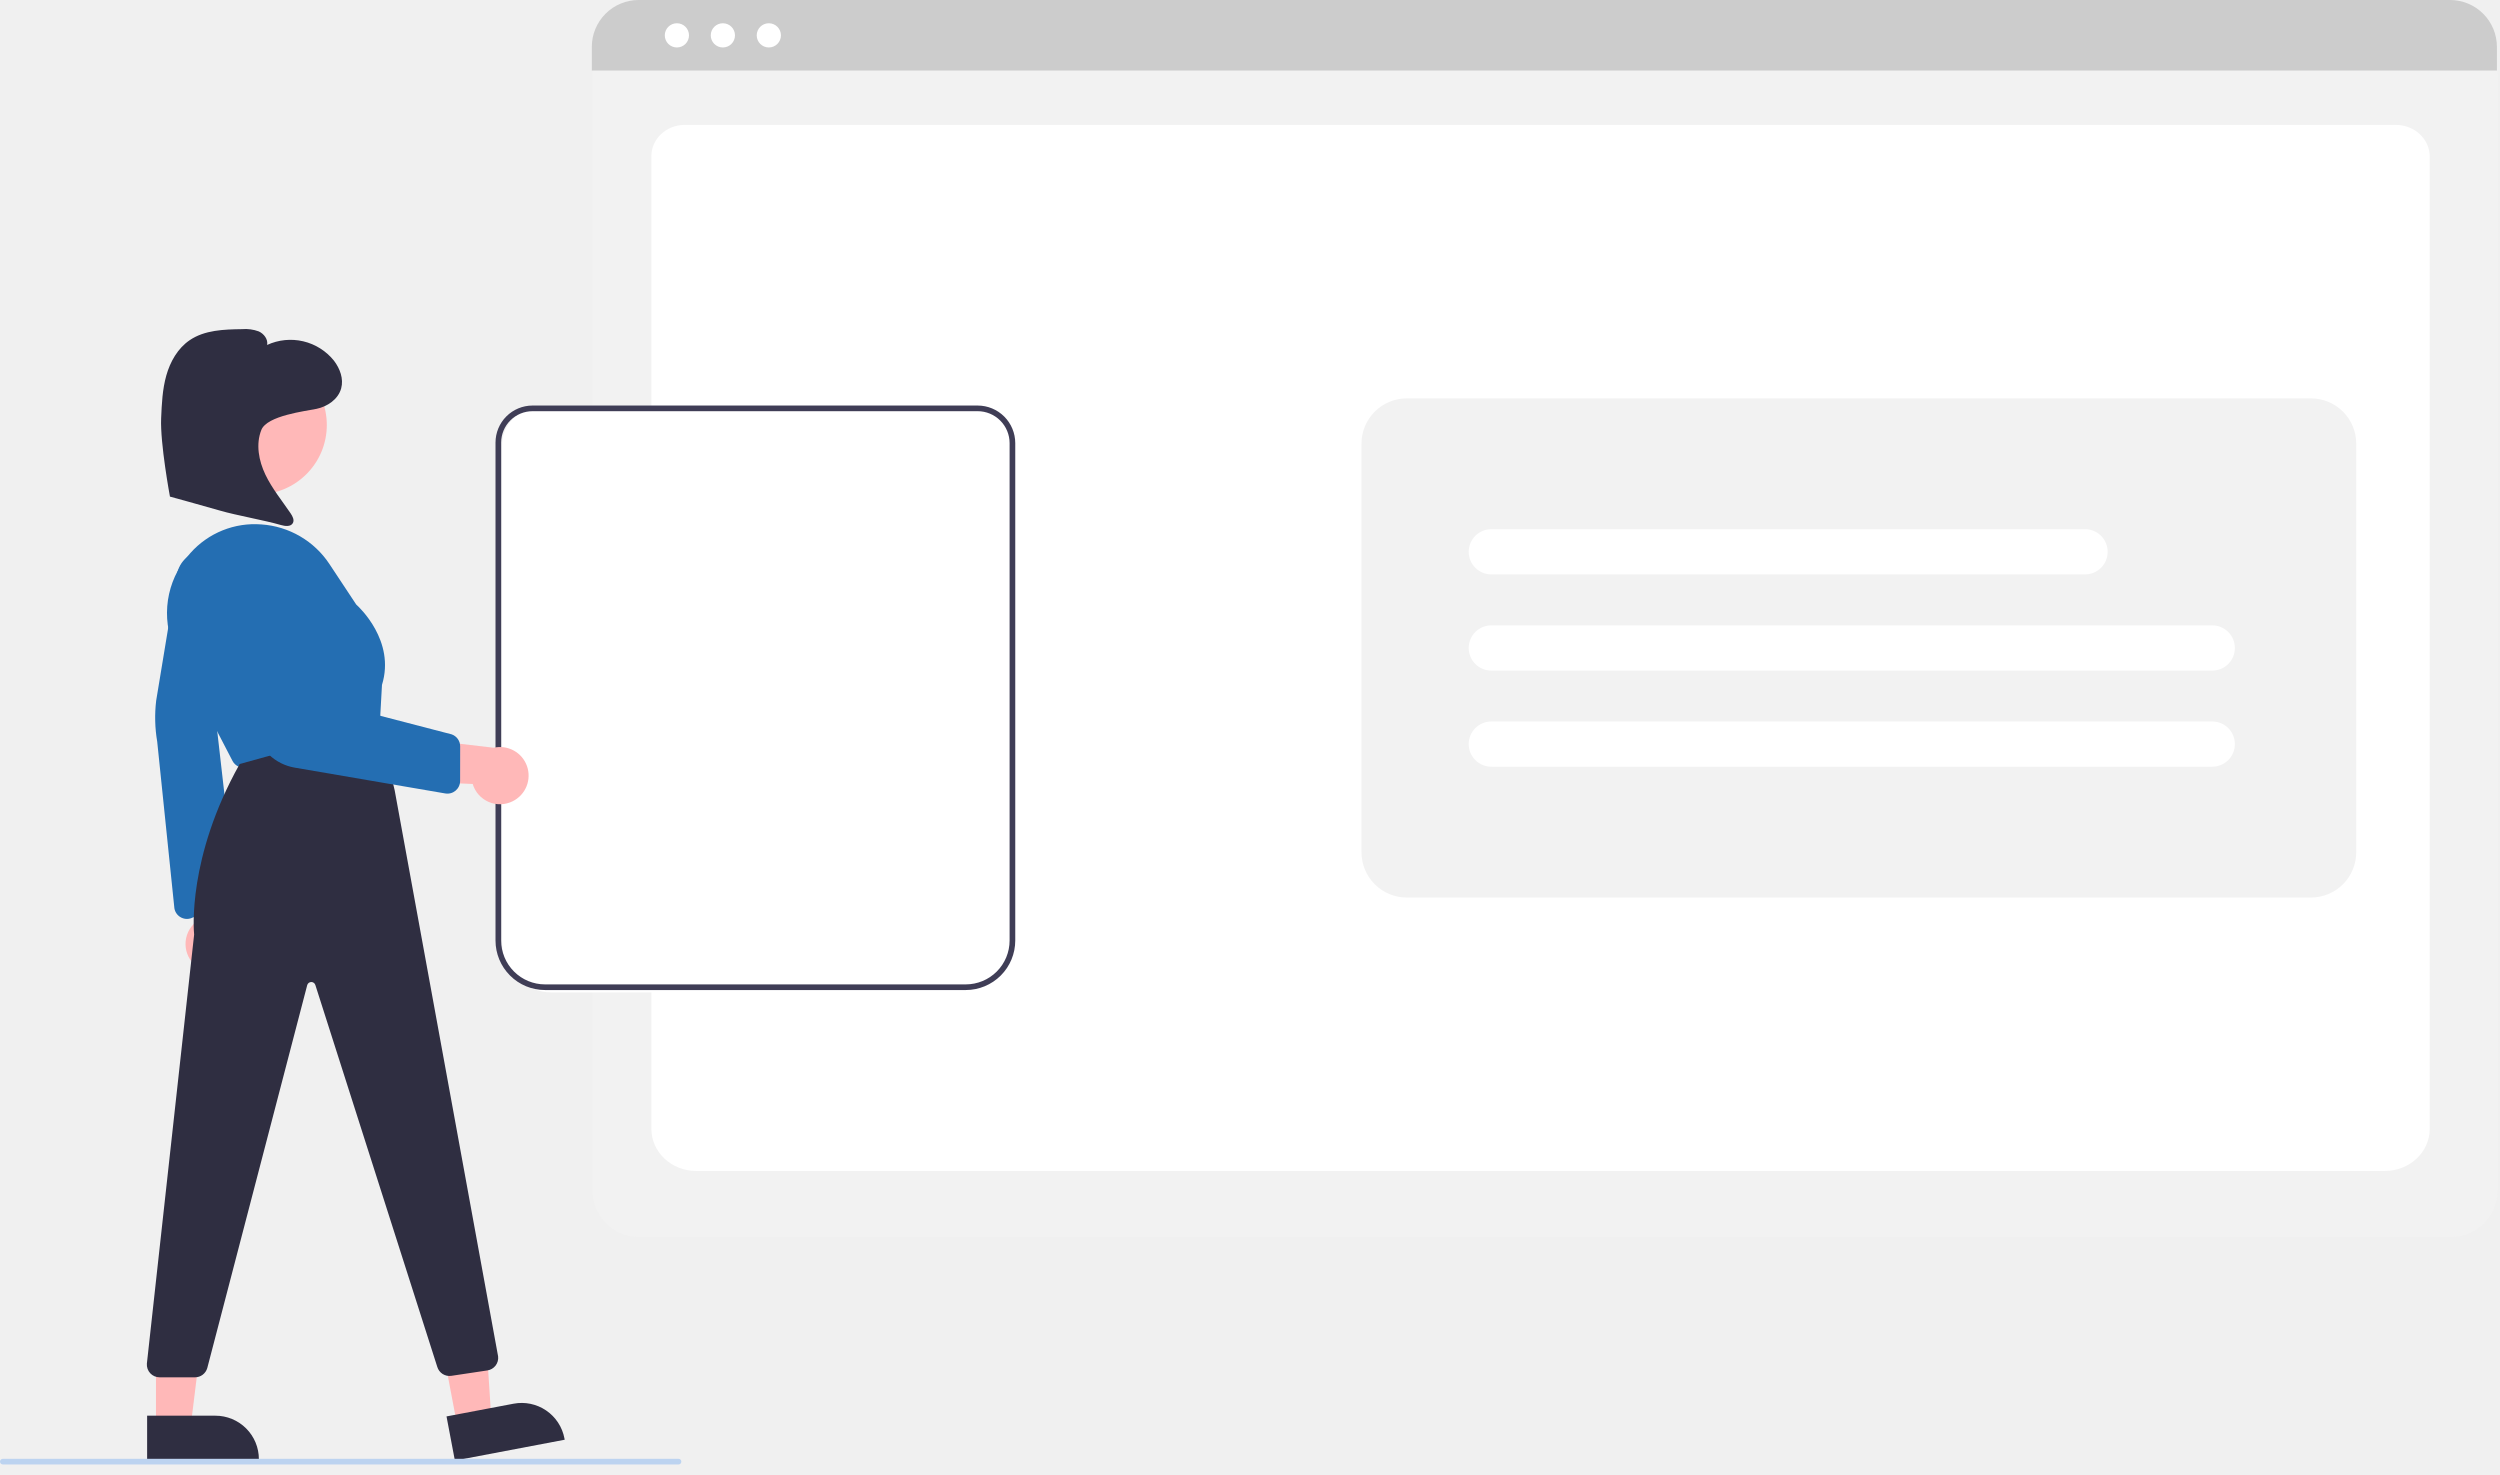
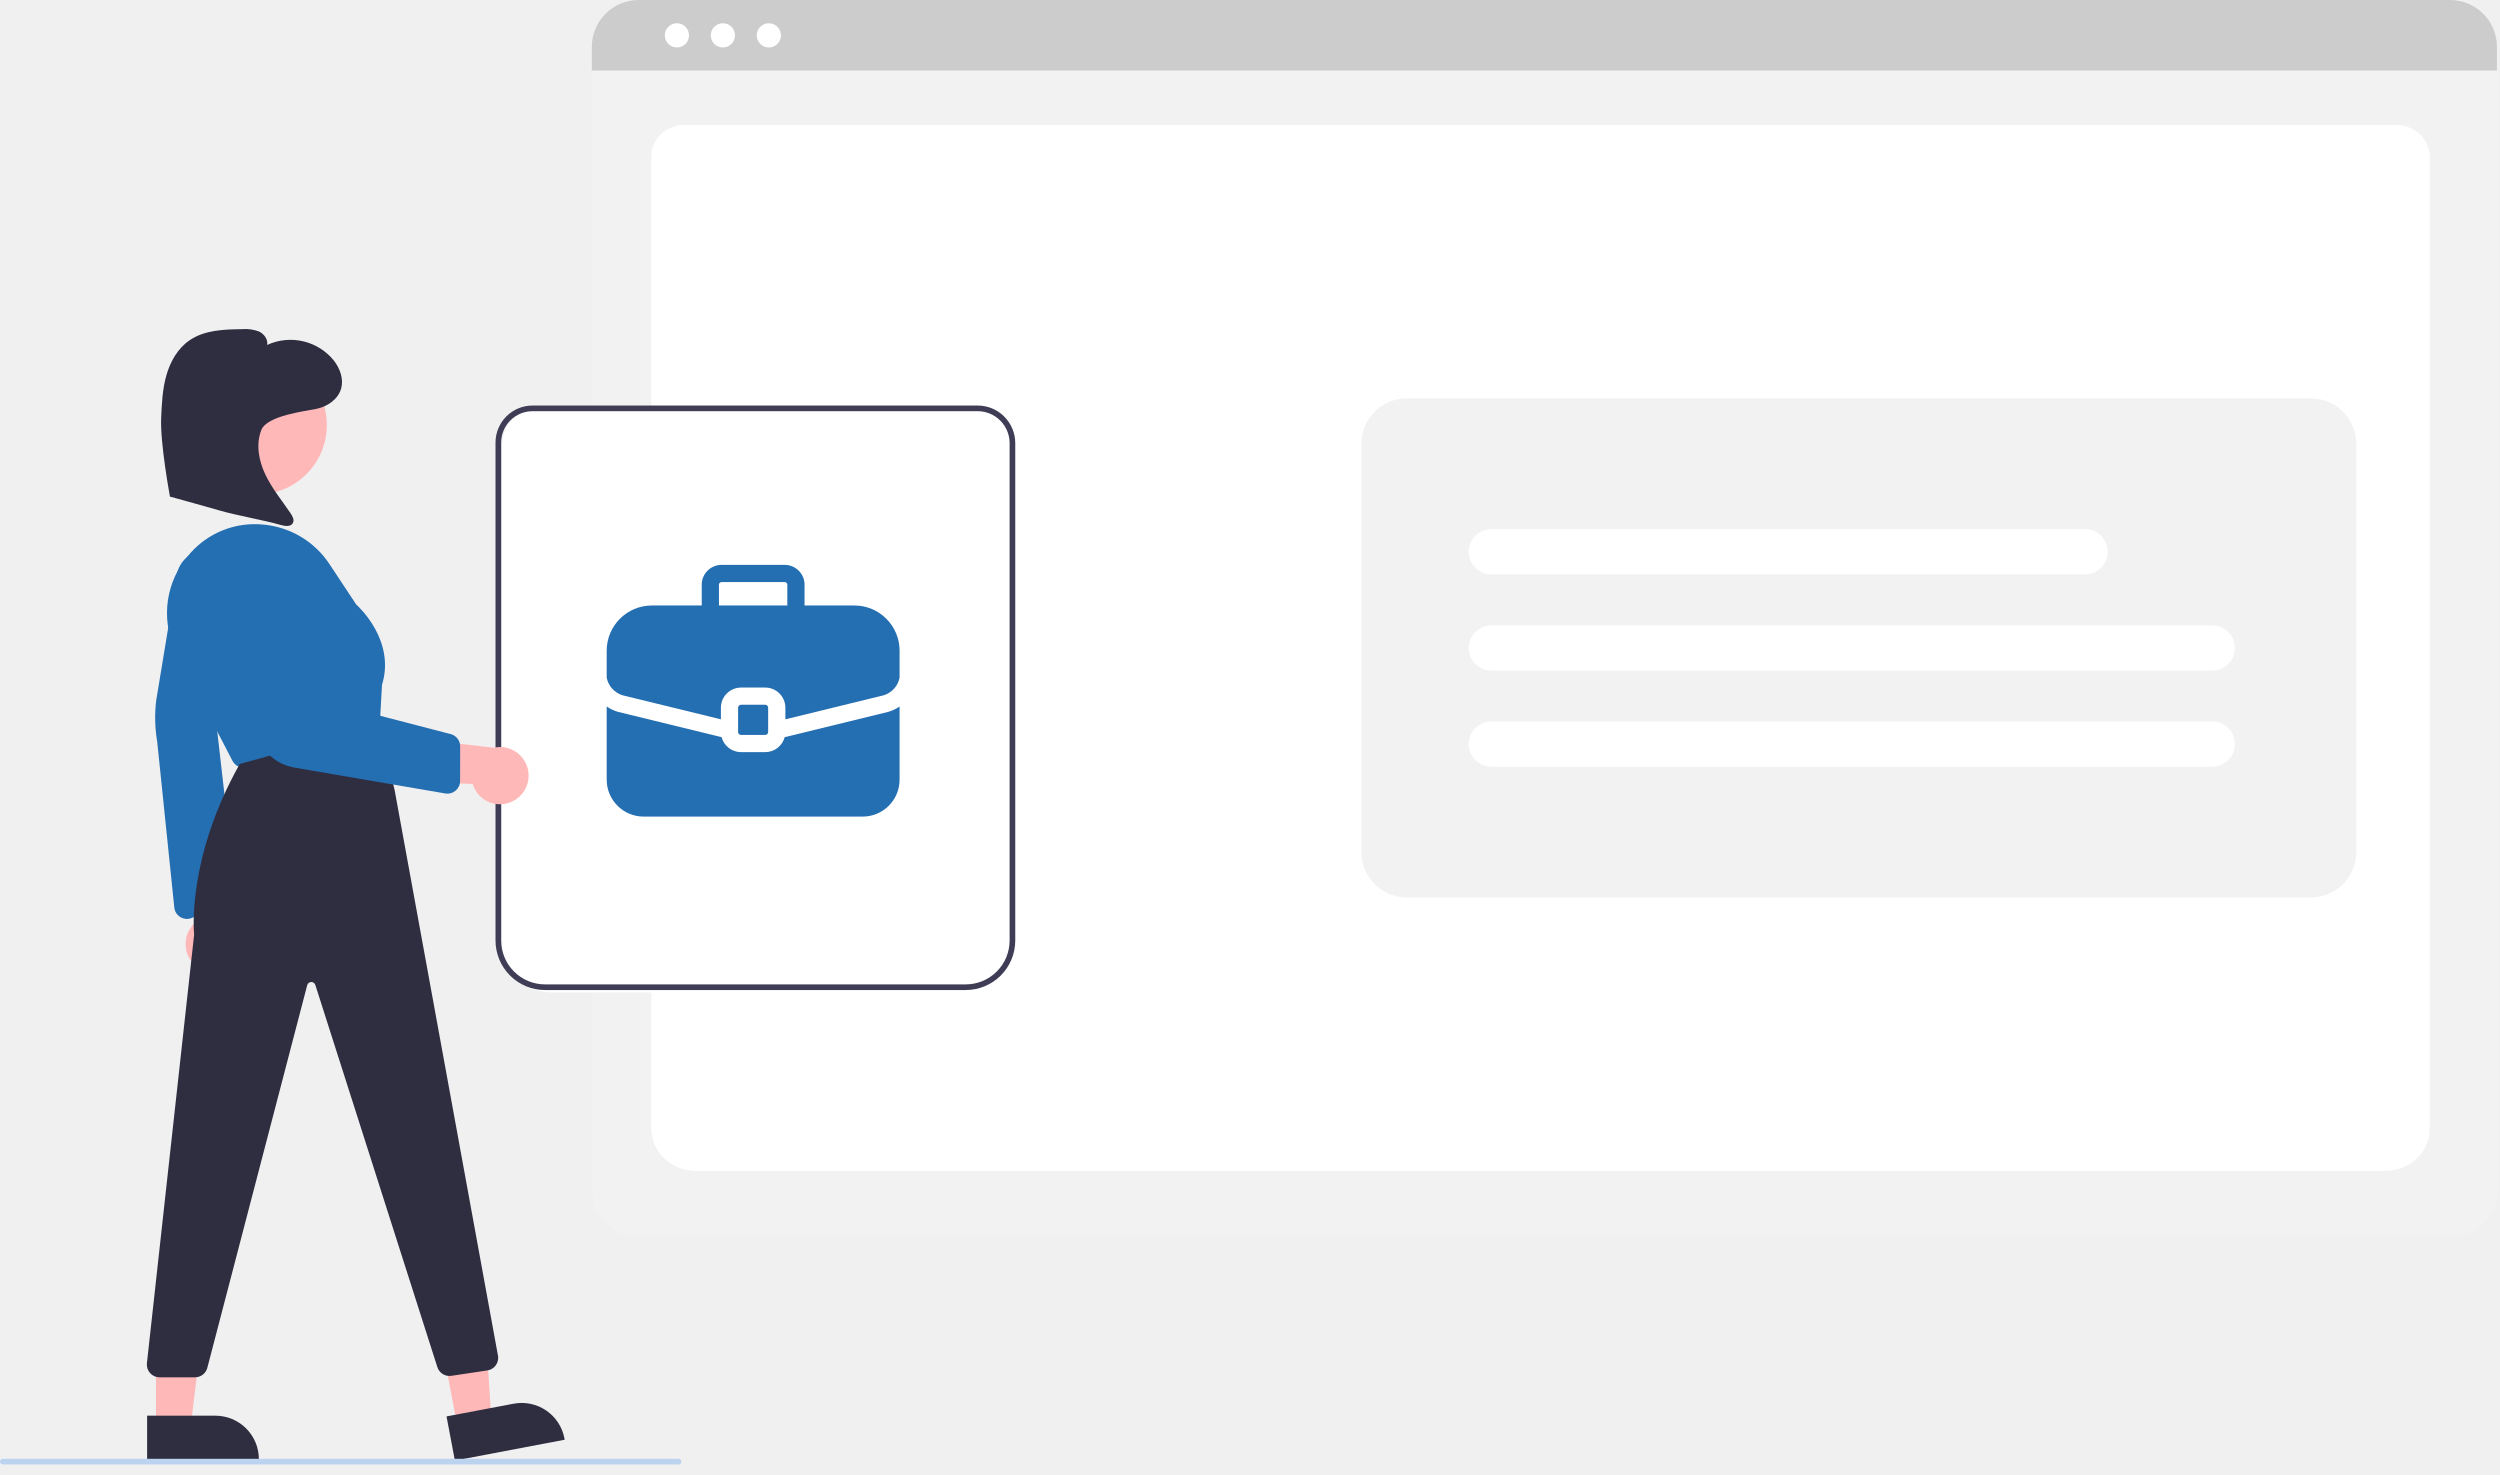
<svg xmlns="http://www.w3.org/2000/svg" width="239" height="141" viewBox="0 0 239 141" fill="none">
  <path d="M234.308 118.265H61.1C59.918 118.263 58.784 117.793 57.948 116.957C57.112 116.121 56.642 114.987 56.641 113.805V7.002C56.642 6.135 56.986 5.305 57.599 4.692C58.211 4.08 59.042 3.735 59.908 3.734H235.444C236.325 3.735 237.17 4.086 237.793 4.709C238.416 5.332 238.767 6.177 238.768 7.058V113.805C238.766 114.987 238.296 116.121 237.46 116.957C236.624 117.793 235.49 118.263 234.308 118.265Z" fill="#F2F2F2" />
-   <path d="M227.989 111.946H66.564C64.198 111.946 62.273 110.143 62.273 107.927V14.922C62.273 13.278 63.7 11.941 65.453 11.941H229.048C230.831 11.941 232.281 13.3 232.281 14.971V107.927C232.281 110.143 230.356 111.946 227.989 111.946Z" fill="white" />
-   <path d="M238.705 6.744H56.578V4.473C56.579 3.287 57.052 2.15 57.891 1.311C58.73 0.472 59.867 0.001 61.053 0H234.229C235.415 0.001 236.553 0.472 237.392 1.311C238.231 2.15 238.703 3.287 238.705 4.473V6.744Z" fill="#CCCCCC" />
-   <path d="M64.711 4.538C65.351 4.538 65.869 4.02 65.869 3.38C65.869 2.741 65.351 2.223 64.711 2.223C64.072 2.223 63.554 2.741 63.554 3.38C63.554 4.02 64.072 4.538 64.711 4.538Z" fill="white" />
-   <path d="M69.106 4.538C69.745 4.538 70.264 4.02 70.264 3.38C70.264 2.741 69.745 2.223 69.106 2.223C68.467 2.223 67.948 2.741 67.948 3.38C67.948 4.02 68.467 4.538 69.106 4.538Z" fill="white" />
-   <path d="M73.501 4.538C74.14 4.538 74.658 4.02 74.658 3.38C74.658 2.741 74.14 2.223 73.501 2.223C72.861 2.223 72.343 2.741 72.343 3.38C72.343 4.02 72.861 4.538 73.501 4.538Z" fill="white" />
-   <path d="M92.958 94.879H52.73C51.476 94.877 50.274 94.379 49.387 93.492C48.5 92.605 48.001 91.403 48 90.149V42.538C48.001 41.6 48.374 40.7 49.037 40.037C49.7 39.374 50.6 39.001 51.537 39H94.094C95.047 39.001 95.961 39.38 96.635 40.054C97.308 40.728 97.687 41.641 97.688 42.594V90.149C97.687 91.403 97.188 92.605 96.301 93.492C95.415 94.379 94.213 94.877 92.958 94.879Z" fill="white" />
-   <path d="M92.329 94.648H52.101C50.846 94.647 49.644 94.148 48.758 93.261C47.871 92.375 47.372 91.172 47.371 89.918V42.307C47.372 41.369 47.745 40.47 48.408 39.807C49.071 39.144 49.97 38.771 50.908 38.77H93.465C94.418 38.771 95.331 39.15 96.005 39.823C96.679 40.497 97.058 41.411 97.059 42.364V89.918C97.058 91.172 96.559 92.375 95.672 93.261C94.785 94.148 93.583 94.647 92.329 94.648ZM50.908 39.31C50.114 39.311 49.352 39.627 48.79 40.189C48.228 40.751 47.912 41.513 47.911 42.307V89.918C47.912 91.029 48.354 92.094 49.14 92.879C49.925 93.665 50.99 94.107 52.101 94.108H92.329C93.44 94.107 94.505 93.665 95.29 92.879C96.075 92.094 96.517 91.029 96.518 89.918V42.364C96.517 41.554 96.195 40.778 95.623 40.206C95.051 39.633 94.275 39.311 93.465 39.31H50.908Z" fill="#3F3D56" />
-   <path d="M49.017 76.597C48.663 76.775 48.273 76.874 47.876 76.886C47.478 76.898 47.084 76.823 46.719 76.666C46.354 76.509 46.028 76.273 45.764 75.977C45.499 75.68 45.304 75.329 45.19 74.948L35.541 74.526L38.484 70.461L47.196 71.484C47.848 71.336 48.532 71.431 49.118 71.753C49.705 72.075 50.153 72.601 50.377 73.231C50.602 73.862 50.587 74.552 50.337 75.172C50.086 75.793 49.617 76.299 49.017 76.597Z" fill="#FFB8B8" />
-   <path d="M22.227 72.741L16.921 62.521C16.19 61.117 15.867 59.535 15.99 57.957C16.112 56.379 16.675 54.866 17.614 53.591C17.803 53.339 18.004 53.093 18.21 52.862C19.053 51.915 20.104 51.176 21.279 50.703C22.455 50.23 23.725 50.035 24.988 50.135C26.294 50.223 27.562 50.613 28.693 51.273C29.824 51.934 30.786 52.846 31.505 53.94L34.054 57.792C34.315 58.025 37.822 61.262 36.517 65.474L36.293 69.513C36.277 69.775 36.178 70.026 36.008 70.227C35.839 70.428 35.61 70.57 35.354 70.63L23.582 73.365C23.319 73.426 23.043 73.398 22.798 73.285C22.552 73.172 22.352 72.981 22.227 72.741L22.227 72.741Z" fill="#246EB2" />
-   <path d="M18.506 92.141C18.229 91.856 18.017 91.514 17.887 91.139C17.756 90.763 17.709 90.364 17.75 89.969C17.79 89.574 17.917 89.192 18.121 88.851C18.325 88.51 18.601 88.218 18.93 87.995L16.435 78.664L21.197 80.251L22.835 88.869C23.173 89.446 23.287 90.127 23.156 90.783C23.025 91.439 22.658 92.025 22.124 92.428C21.59 92.831 20.927 93.025 20.26 92.972C19.593 92.919 18.969 92.623 18.506 92.141H18.506Z" fill="#FFB8B8" />
+   <path d="M227.99 111.946H66.565C64.198 111.946 62.273 110.143 62.273 107.927V14.922C62.273 13.278 63.7 11.941 65.454 11.941H229.049C230.831 11.941 232.281 13.3 232.281 14.971V107.927C232.281 110.143 230.356 111.946 227.99 111.946Z" fill="white" />
+   <path d="M238.706 6.744H56.578V4.473C56.58 3.287 57.052 2.15 57.891 1.311C58.73 0.472 59.868 0.001 61.054 0H234.23C235.416 0.001 236.553 0.472 237.393 1.311C238.232 2.15 238.704 3.287 238.706 4.473V6.744Z" fill="#CCCCCC" />
+   <path d="M64.712 4.538C65.352 4.538 65.87 4.02 65.87 3.38C65.87 2.741 65.352 2.223 64.712 2.223C64.073 2.223 63.555 2.741 63.555 3.38C63.555 4.02 64.073 4.538 64.712 4.538Z" fill="white" />
+   <path d="M69.107 4.538C69.746 4.538 70.265 4.02 70.265 3.38C70.265 2.741 69.746 2.223 69.107 2.223C68.468 2.223 67.949 2.741 67.949 3.38C67.949 4.02 68.468 4.538 69.107 4.538Z" fill="white" />
+   <path d="M73.501 4.538C74.141 4.538 74.659 4.02 74.659 3.38C74.659 2.741 74.141 2.223 73.501 2.223C72.862 2.223 72.344 2.741 72.344 3.38C72.344 4.02 72.862 4.538 73.501 4.538Z" fill="white" />
+   <path d="M92.958 94.879H52.73C51.476 94.878 50.274 94.379 49.387 93.492C48.5 92.606 48.001 91.403 48 90.149V42.538C48.001 41.6 48.374 40.701 49.037 40.038C49.7 39.375 50.6 39.002 51.537 39.001H94.094C95.047 39.002 95.961 39.381 96.635 40.054C97.308 40.728 97.687 41.642 97.688 42.594V90.149C97.687 91.403 97.188 92.606 96.301 93.492C95.415 94.379 94.213 94.878 92.958 94.879Z" fill="white" />
+   <path d="M92.329 94.648H52.101C50.847 94.647 49.645 94.148 48.758 93.261C47.871 92.374 47.373 91.172 47.371 89.918V42.307C47.372 41.369 47.745 40.47 48.408 39.807C49.072 39.143 49.971 38.77 50.908 38.769H93.466C94.418 38.77 95.332 39.149 96.006 39.823C96.679 40.497 97.058 41.41 97.059 42.363V89.918C97.058 91.172 96.559 92.374 95.672 93.261C94.786 94.148 93.584 94.647 92.329 94.648ZM50.908 39.31C50.114 39.311 49.352 39.627 48.79 40.189C48.228 40.751 47.913 41.512 47.912 42.307V89.918C47.913 91.029 48.355 92.094 49.14 92.879C49.925 93.665 50.99 94.106 52.101 94.108H92.329C93.44 94.106 94.505 93.665 95.29 92.879C96.076 92.094 96.518 91.029 96.519 89.918V42.363C96.518 41.554 96.196 40.778 95.624 40.205C95.051 39.633 94.275 39.311 93.466 39.31H50.908Z" fill="#3F3D56" />
+   <path d="M49.018 76.597C48.663 76.776 48.273 76.875 47.876 76.887C47.479 76.898 47.084 76.823 46.719 76.666C46.354 76.509 46.028 76.273 45.764 75.977C45.5 75.68 45.304 75.329 45.19 74.948L35.541 74.527L38.484 70.461L47.196 71.485C47.848 71.336 48.533 71.432 49.119 71.754C49.705 72.076 50.153 72.602 50.378 73.232C50.602 73.862 50.588 74.552 50.337 75.173C50.087 75.793 49.617 76.3 49.018 76.597Z" fill="#FFB8B8" />
+   <path d="M22.228 72.741L16.922 62.521C16.19 61.117 15.868 59.535 15.99 57.957C16.113 56.379 16.675 54.866 17.614 53.591C17.804 53.339 18.004 53.093 18.211 52.862C19.054 51.915 20.104 51.176 21.28 50.703C22.456 50.23 23.725 50.035 24.989 50.135C26.295 50.223 27.563 50.613 28.694 51.273C29.824 51.934 30.787 52.846 31.506 53.94L34.054 57.792C34.315 58.025 37.823 61.262 36.518 65.474L36.294 69.513C36.278 69.775 36.178 70.026 36.009 70.227C35.84 70.428 35.61 70.57 35.354 70.63L23.583 73.365C23.32 73.426 23.044 73.398 22.798 73.285C22.553 73.172 22.352 72.981 22.228 72.741L22.228 72.741Z" fill="#246EB2" />
+   <path d="M18.506 92.141C18.229 91.856 18.018 91.514 17.887 91.139C17.757 90.764 17.71 90.364 17.75 89.969C17.791 89.574 17.917 89.192 18.121 88.851C18.325 88.51 18.601 88.218 18.93 87.995L16.436 78.664L21.197 80.251L22.836 88.869C23.174 89.446 23.288 90.128 23.157 90.784C23.025 91.44 22.658 92.025 22.125 92.428C21.591 92.831 20.928 93.025 20.261 92.972C19.594 92.919 18.97 92.624 18.506 92.141H18.506Z" fill="#FFB8B8" />
  <path d="M17.336 87.724C17.161 87.639 17.009 87.513 16.894 87.357C16.778 87.201 16.701 87.019 16.671 86.828L15.028 70.892C14.807 69.598 14.775 68.279 14.931 66.975L16.9 55.051C16.983 54.355 17.33 53.717 17.87 53.271C18.411 52.825 19.102 52.605 19.802 52.656C20.169 52.682 20.528 52.782 20.855 52.951C21.183 53.12 21.473 53.353 21.708 53.637C21.943 53.921 22.118 54.25 22.222 54.603C22.327 54.957 22.358 55.328 22.315 55.694L20.708 69.373L22.549 85.506C22.577 85.748 22.532 85.994 22.419 86.21C22.305 86.426 22.129 86.602 21.914 86.717L18.431 87.711C18.263 87.8 18.076 87.847 17.885 87.849C17.695 87.852 17.507 87.809 17.336 87.724L17.336 87.724Z" fill="#246EB2" />
-   <path d="M43.719 136.316L46.974 135.699L46.142 122.848L41.337 123.759L43.719 136.316Z" fill="#FFB8B8" />
-   <path d="M42.687 135.41L49.098 134.194L49.098 134.194C49.635 134.092 50.186 134.097 50.721 134.208C51.255 134.32 51.763 134.535 52.214 134.843C52.666 135.15 53.052 135.544 53.351 136C53.651 136.457 53.857 136.968 53.959 137.505L53.984 137.638L43.487 139.629L42.687 135.41Z" fill="#2F2E41" />
-   <path d="M14.909 136.418L18.223 136.418L19.799 123.637L14.909 123.637L14.909 136.418Z" fill="#FFB8B8" />
-   <path d="M14.065 135.34L20.59 135.34H20.59C21.137 135.34 21.677 135.447 22.182 135.656C22.686 135.865 23.145 136.172 23.531 136.558C23.917 136.944 24.224 137.402 24.433 137.907C24.642 138.412 24.749 138.952 24.749 139.498V139.634L14.065 139.634L14.065 135.34Z" fill="#2F2E41" />
-   <path d="M24.605 47.269C28.271 47.269 31.243 44.297 31.243 40.631C31.243 36.964 28.271 33.992 24.605 33.992C20.938 33.992 17.966 36.964 17.966 40.631C17.966 44.297 20.938 47.269 24.605 47.269Z" fill="#FFB8B8" />
-   <path d="M14.364 131.284C14.25 131.161 14.162 131.016 14.107 130.858C14.051 130.699 14.029 130.531 14.041 130.364L18.559 89.348C18.52 88.964 17.907 82 22.886 73.089L22.914 73.04L36.257 69.34L37.733 75.564L47.62 129.677C47.656 129.99 47.568 130.304 47.376 130.553C47.184 130.802 46.903 130.967 46.592 131.013L43.15 131.529C42.859 131.573 42.563 131.51 42.315 131.352C42.067 131.193 41.885 130.951 41.802 130.669L30.15 94.173C30.126 94.089 30.075 94.015 30.005 93.962C29.935 93.909 29.85 93.881 29.762 93.88C29.675 93.88 29.59 93.908 29.519 93.96C29.449 94.012 29.397 94.085 29.372 94.169L19.813 130.795C19.738 131.047 19.584 131.269 19.374 131.427C19.164 131.585 18.908 131.67 18.645 131.671H15.254C15.087 131.671 14.922 131.637 14.769 131.57C14.616 131.503 14.478 131.406 14.364 131.284Z" fill="#2F2E41" />
-   <path d="M42.565 75.853L28.188 73.388C27.253 73.231 26.388 72.796 25.705 72.139C25.022 71.482 24.553 70.634 24.36 69.706L21.358 55.528C21.242 54.977 21.247 54.408 21.373 53.86C21.499 53.312 21.743 52.797 22.088 52.353C22.433 51.909 22.871 51.545 23.371 51.288C23.871 51.03 24.422 50.885 24.984 50.862C25.956 50.827 26.905 51.157 27.646 51.788C28.386 52.418 28.863 53.303 28.983 54.269L30.489 66.906L43.172 70.202C43.412 70.284 43.62 70.44 43.767 70.647C43.914 70.853 43.993 71.101 43.992 71.355L43.987 74.657C43.987 74.834 43.948 75.009 43.873 75.169C43.798 75.33 43.689 75.472 43.554 75.586C43.418 75.699 43.26 75.782 43.089 75.829C42.918 75.875 42.739 75.883 42.565 75.853H42.565Z" fill="#246EB2" />
-   <path d="M30.252 39.087C31.308 38.869 32.336 38.166 32.618 37.124C32.865 36.215 32.5 35.234 31.929 34.484C31.184 33.556 30.151 32.903 28.993 32.63C27.835 32.357 26.619 32.479 25.538 32.976C25.64 32.44 25.236 31.91 24.74 31.683C24.226 31.493 23.676 31.42 23.13 31.467C21.403 31.491 19.564 31.549 18.136 32.521C16.997 33.295 16.274 34.569 15.9 35.895C15.525 37.22 15.464 38.611 15.405 39.987C15.302 42.399 16.247 47.475 16.247 47.475C16.247 47.475 19.589 48.393 21.052 48.819C22.626 49.276 25.28 49.734 26.853 50.191C27.256 50.308 27.795 50.374 27.997 50.007C28.159 49.714 27.972 49.356 27.784 49.079C26.957 47.859 26.009 46.709 25.373 45.379C24.737 44.049 24.439 42.469 24.985 41.1C25.532 39.731 29.195 39.306 30.252 39.087Z" fill="#2F2E41" />
-   <path d="M134.484 85.804H220.93C222.077 85.804 223.177 85.348 223.988 84.537C224.799 83.726 225.255 82.626 225.255 81.479V42.41C225.255 41.264 224.799 40.164 223.988 39.353C223.177 38.542 222.077 38.086 220.93 38.086H134.484C133.337 38.086 132.237 38.542 131.426 39.353C130.615 40.164 130.159 41.264 130.159 42.41V81.479C130.159 82.626 130.615 83.726 131.426 84.537C132.237 85.348 133.337 85.804 134.484 85.804Z" fill="#F2F2F2" />
-   <path d="M211.492 64.11H142.57C141.997 64.11 141.447 63.882 141.041 63.476C140.636 63.071 140.408 62.521 140.408 61.947C140.408 61.374 140.636 60.824 141.041 60.419C141.447 60.013 141.997 59.785 142.57 59.785H211.492C212.066 59.785 212.616 60.013 213.021 60.419C213.427 60.824 213.654 61.374 213.654 61.947C213.654 62.521 213.427 63.071 213.021 63.476C212.616 63.882 212.066 64.11 211.492 64.11Z" fill="white" />
-   <path d="M211.492 73.297H142.57C141.997 73.297 141.447 73.069 141.041 72.664C140.636 72.258 140.408 71.708 140.408 71.135C140.408 70.561 140.636 70.011 141.041 69.606C141.447 69.201 141.997 68.973 142.57 68.973H211.492C212.066 68.973 212.616 69.201 213.021 69.606C213.427 70.011 213.654 70.561 213.654 71.135C213.654 71.708 213.427 72.258 213.021 72.664C212.616 73.069 212.066 73.297 211.492 73.297Z" fill="white" />
-   <path d="M199.329 54.914H142.57C141.997 54.914 141.447 54.687 141.041 54.281C140.636 53.876 140.408 53.326 140.408 52.752C140.408 52.179 140.636 51.629 141.041 51.223C141.447 50.818 141.997 50.59 142.57 50.59H199.329C199.903 50.59 200.453 50.818 200.858 51.223C201.264 51.629 201.492 52.179 201.492 52.752C201.492 53.326 201.264 53.876 200.858 54.281C200.453 54.687 199.903 54.914 199.329 54.914Z" fill="white" />
+   <path d="M43.719 136.316L46.975 135.699L46.143 122.848L41.338 123.759L43.719 136.316Z" fill="#FFB8B8" />
+   <path d="M42.688 135.41L49.099 134.194L49.099 134.194C49.636 134.092 50.187 134.097 50.722 134.208C51.256 134.32 51.764 134.535 52.215 134.843C52.667 135.15 53.053 135.544 53.352 136C53.652 136.457 53.858 136.968 53.96 137.505L53.985 137.638L43.488 139.629L42.688 135.41Z" fill="#2F2E41" />
+   <path d="M14.909 136.418L18.222 136.417L19.799 123.636L14.908 123.637L14.909 136.418Z" fill="#FFB8B8" />
+   <path d="M14.065 135.34L20.59 135.34H20.59C21.137 135.34 21.677 135.447 22.182 135.656C22.686 135.865 23.145 136.171 23.531 136.558C23.917 136.944 24.224 137.402 24.433 137.907C24.642 138.411 24.749 138.952 24.749 139.498V139.633L14.065 139.634L14.065 135.34Z" fill="#2F2E41" />
+   <path d="M24.605 47.269C28.271 47.269 31.244 44.297 31.244 40.631C31.244 36.964 28.271 33.992 24.605 33.992C20.939 33.992 17.967 36.964 17.967 40.631C17.967 44.297 20.939 47.269 24.605 47.269Z" fill="#FFB8B8" />
+   <path d="M14.363 131.284C14.249 131.161 14.162 131.016 14.106 130.858C14.05 130.7 14.028 130.532 14.04 130.364L18.559 89.349C18.52 88.965 17.906 82 22.886 73.09L22.913 73.04L36.257 69.34L37.732 75.564L47.62 129.677C47.655 129.99 47.568 130.304 47.376 130.553C47.184 130.803 46.902 130.968 46.591 131.013L43.15 131.53C42.859 131.573 42.562 131.51 42.314 131.352C42.067 131.194 41.885 130.951 41.802 130.669L30.149 94.173C30.125 94.089 30.074 94.015 30.004 93.962C29.934 93.909 29.849 93.881 29.762 93.88C29.674 93.88 29.589 93.908 29.519 93.96C29.448 94.012 29.397 94.085 29.372 94.169L19.812 130.795C19.738 131.047 19.584 131.269 19.374 131.427C19.163 131.585 18.907 131.671 18.644 131.672H15.253C15.086 131.671 14.921 131.637 14.768 131.57C14.615 131.504 14.477 131.406 14.363 131.284Z" fill="#2F2E41" />
+   <path d="M42.564 75.854L28.187 73.389C27.253 73.232 26.387 72.796 25.704 72.139C25.021 71.483 24.552 70.635 24.359 69.707L21.357 55.528C21.241 54.978 21.246 54.409 21.372 53.861C21.498 53.312 21.742 52.798 22.087 52.354C22.432 51.91 22.87 51.546 23.37 51.289C23.87 51.031 24.421 50.886 24.983 50.863C25.954 50.827 26.904 51.158 27.645 51.788C28.385 52.419 28.862 53.304 28.982 54.269L30.488 66.907L43.171 70.203C43.411 70.285 43.619 70.441 43.766 70.647C43.913 70.854 43.992 71.102 43.991 71.355L43.986 74.658C43.986 74.835 43.947 75.01 43.872 75.17C43.797 75.33 43.688 75.472 43.553 75.586C43.417 75.7 43.259 75.783 43.088 75.829C42.917 75.876 42.738 75.884 42.564 75.854H42.564Z" fill="#246EB2" />
+   <path d="M30.253 39.087C31.309 38.869 32.337 38.166 32.619 37.124C32.865 36.215 32.501 35.234 31.93 34.484C31.185 33.556 30.152 32.903 28.994 32.63C27.835 32.357 26.619 32.479 25.539 32.976C25.641 32.44 25.237 31.91 24.741 31.683C24.227 31.493 23.677 31.42 23.131 31.467C21.404 31.491 19.565 31.549 18.137 32.521C16.998 33.295 16.276 34.569 15.901 35.895C15.526 37.22 15.465 38.611 15.406 39.987C15.303 42.399 16.248 47.475 16.248 47.475C16.248 47.475 19.59 48.393 21.053 48.819C22.627 49.276 25.281 49.734 26.854 50.191C27.257 50.308 27.796 50.374 27.998 50.007C28.16 49.714 27.973 49.356 27.785 49.079C26.958 47.859 26.01 46.709 25.374 45.379C24.738 44.049 24.44 42.469 24.986 41.1C25.532 39.731 29.196 39.306 30.253 39.087Z" fill="#2F2E41" />
+   <path d="M134.483 85.803H220.93C222.076 85.803 223.176 85.348 223.987 84.537C224.798 83.726 225.254 82.626 225.254 81.479V42.41C225.254 41.263 224.798 40.163 223.987 39.352C223.176 38.541 222.076 38.086 220.93 38.086H134.483C133.336 38.086 132.236 38.541 131.425 39.352C130.614 40.163 130.158 41.263 130.158 42.41V81.479C130.158 82.626 130.614 83.726 131.425 84.537C132.236 85.348 133.336 85.803 134.483 85.803Z" fill="#F2F2F2" />
+   <path d="M211.493 64.11H142.57C141.997 64.11 141.447 63.882 141.042 63.476C140.636 63.071 140.408 62.521 140.408 61.947C140.408 61.374 140.636 60.824 141.042 60.419C141.447 60.013 141.997 59.785 142.57 59.785H211.493C212.066 59.785 212.616 60.013 213.022 60.419C213.427 60.824 213.655 61.374 213.655 61.947C213.655 62.521 213.427 63.071 213.022 63.476C212.616 63.882 212.066 64.11 211.493 64.11Z" fill="white" />
+   <path d="M211.493 73.297H142.57C141.997 73.297 141.447 73.069 141.042 72.664C140.636 72.258 140.408 71.708 140.408 71.135C140.408 70.561 140.636 70.011 141.042 69.606C141.447 69.201 141.997 68.973 142.57 68.973H211.493C212.066 68.973 212.616 69.201 213.022 69.606C213.427 70.011 213.655 70.561 213.655 71.135C213.655 71.708 213.427 72.258 213.022 72.664C212.616 73.069 212.066 73.297 211.493 73.297Z" fill="white" />
+   <path d="M199.33 54.914H142.57C141.997 54.914 141.447 54.687 141.042 54.281C140.636 53.876 140.408 53.326 140.408 52.752C140.408 52.179 140.636 51.629 141.042 51.223C141.447 50.818 141.997 50.59 142.57 50.59H199.33C199.903 50.59 200.453 50.818 200.859 51.223C201.264 51.629 201.492 52.179 201.492 52.752C201.492 53.326 201.264 53.876 200.859 54.281C200.453 54.687 199.903 54.914 199.33 54.914Z" fill="white" />
  <path d="M64.868 140.002H0.27C0.199 140.002 0.13 139.973 0.079 139.922C0.028 139.872 0 139.803 0 139.731C0 139.66 0.028 139.591 0.079 139.54C0.13 139.489 0.199 139.461 0.27 139.461H64.868C64.939 139.461 65.008 139.489 65.059 139.54C65.11 139.591 65.138 139.66 65.138 139.731C65.138 139.803 65.11 139.872 65.059 139.922C65.008 139.973 64.939 140.002 64.868 140.002Z" fill="#BCD3F0" />
+   <path d="M73.155 67.374H70.844C70.689 67.374 70.562 67.501 70.562 67.656V69.977C70.562 70.132 70.689 70.259 70.844 70.259H73.155C73.31 70.259 73.436 70.132 73.436 69.977V67.656C73.436 67.501 73.31 67.374 73.155 67.374Z" fill="#246EB2" />
+   <path d="M81.68 57.885H76.914V55.89C76.914 54.848 76.058 54 75.005 54H68.995C67.942 54 67.086 54.848 67.086 55.89V57.885H62.32C59.938 57.885 58 59.823 58 62.205V64.793C58.16 65.574 58.724 66.217 59.504 66.466L68.918 68.767V67.658C68.918 66.595 69.782 65.731 70.844 65.731H73.156C74.218 65.731 75.082 66.595 75.082 67.658V68.767L84.496 66.466C85.276 66.217 85.84 65.574 86 64.793V62.205C86 59.823 84.062 57.885 81.68 57.885ZM75.268 57.885H68.732V55.89C68.732 55.751 68.845 55.646 68.995 55.646H75.005C75.155 55.646 75.268 55.751 75.268 55.89V57.885Z" fill="#246EB2" />
+   <path d="M84.96 68.043C84.944 68.048 84.928 68.052 84.912 68.056L75.017 70.474C74.797 71.296 74.046 71.903 73.156 71.903H70.844C69.954 71.903 69.203 71.296 68.983 70.474L59.088 68.056C59.072 68.052 59.056 68.048 59.04 68.043C58.662 67.926 58.314 67.756 58 67.543V74.537C58 76.483 59.583 78.066 61.528 78.066H82.472C84.417 78.066 86 76.483 86 74.537V67.543C85.686 67.756 85.338 67.926 84.96 68.043Z" fill="#246EB2" />
</svg>
